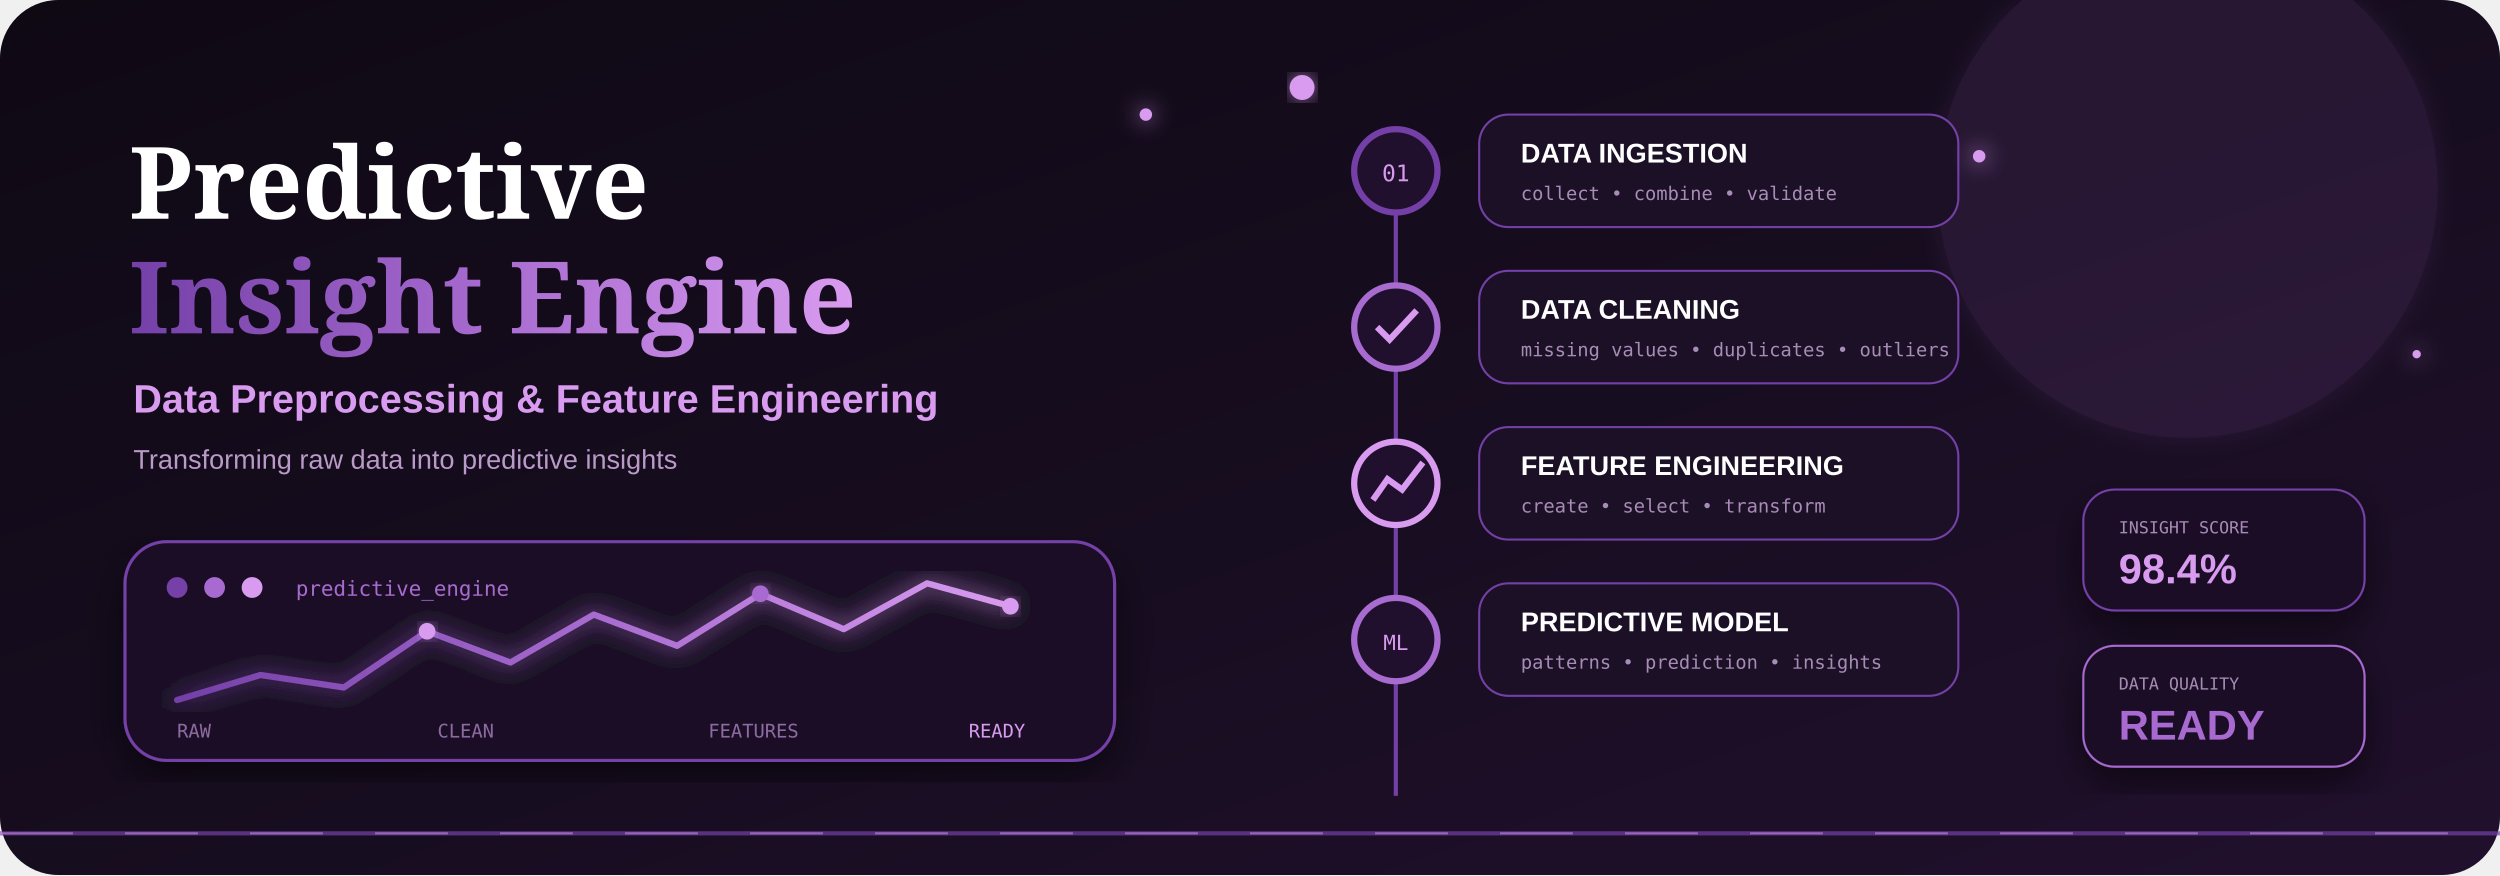
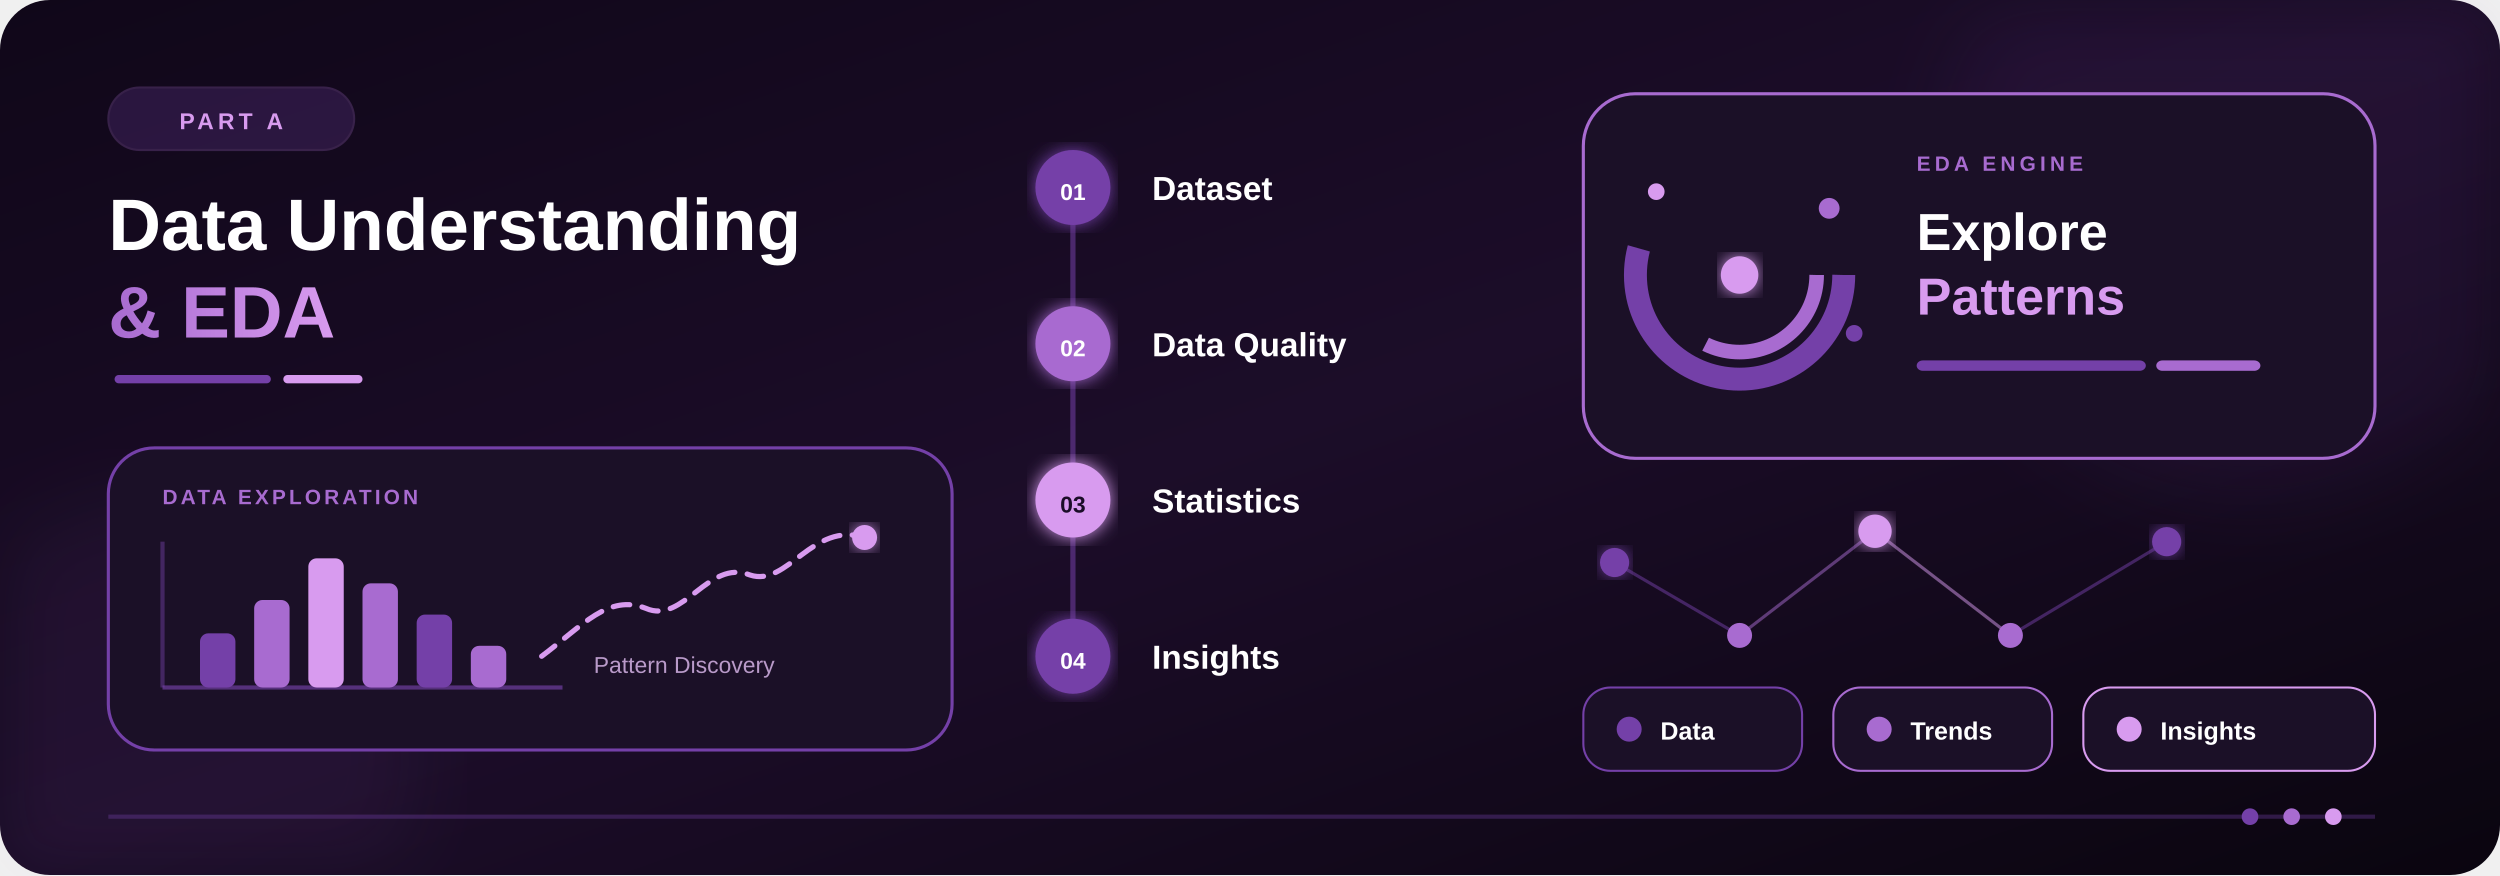
<svg xmlns="http://www.w3.org/2000/svg" width="1200" height="420" viewBox="0 0 1200 420">
  <defs>
-     <linearGradient id="purpleGradient" x1="0" x2="1">
-       <stop offset="0" stop-color="#7440A8" />
-       <stop offset="0.5" stop-color="#A86BD0" />
-       <stop offset="1" stop-color="#D89BEF" />
+     <linearGradient id="bg" x1="0" y1="0" x2="1" y2="1">
+       <stop offset="0%" stop-color="#100719" />
+       <stop offset="50%" stop-color="#1C0D29" />
+       <stop offset="100%" stop-color="#0A050F" />
    </linearGradient>
-     <linearGradient id="background" x1="0" y1="0" x2="1" y2="1">
-       <stop offset="0" stop-color="#0F0914" />
-       <stop offset="0.55" stop-color="#170D20" />
-       <stop offset="1" stop-color="#21102D" />
+     <linearGradient id="purple" x1="0" y1="0" x2="1" y2="0">
+       <stop offset="0%" stop-color="#7440A8" />
+       <stop offset="100%" stop-color="#A86BD0" />
+     </linearGradient>
+     <linearGradient id="lightPurple" x1="0" y1="0" x2="1" y2="0">
+       <stop offset="0%" stop-color="#A86BD0" />
+       <stop offset="100%" stop-color="#D89BEF" />
    </linearGradient>
    <filter id="glow">
-       <feGaussianBlur stdDeviation="5" result="blur" />
+       <feGaussianBlur stdDeviation="4" result="blur" />
      <feMerge>
        <feMergeNode in="blur" />
        <feMergeNode in="SourceGraphic" />
      </feMerge>
    </filter>
-     <filter id="shadow">
-       <feDropShadow dx="0" dy="8" stdDeviation="10" flood-color="#000000" flood-opacity=".55" />
+     <filter id="bigGlow">
+       <feGaussianBlur stdDeviation="18" />
    </filter>
+     <style>
+ 
+     .appear {
+       animation: appear 1.1s ease-out forwards;
+     }
+ 
+     .float {
+       animation: floating 4s ease-in-out infinite;
+     }
+ 
+     .float2 {
+       animation: floating2 5s ease-in-out infinite;
+     }
+ 
+     .pulse {
+       animation: pulse 3s ease-in-out infinite;
+     }
+ 
+     .dataPulse {
+       animation: dataPulse 2.8s ease-in-out infinite;
+     }
+ 
+     .dash {
+       animation: dash 5s linear infinite;
+     }
+ 
+     @keyframes appear {
+       from {
+         opacity:0;
+         transform:translateY(12px);
+       }
+       to {
+         opacity:1;
+         transform:translateY(0);
+       }
+     }
+ 
+     @keyframes floating {
+       0%,100% {
+         transform:translateY(0);
+       }
+       50% {
+         transform:translateY(-6px);
+       }
+     }
+ 
+     @keyframes floating2 {
+       0%,100% {
+         transform:translateY(0);
+       }
+       50% {
+         transform:translateY(5px);
+       }
+     }
+ 
+     @keyframes pulse {
+       0%,100% {
+         opacity:.55;
+       }
+       50% {
+         opacity:1;
+       }
+     }
+ 
+     @keyframes dataPulse {
+       0%,100% {
+         transform:scale(1);
+         opacity:.7;
+       }
+       50% {
+         transform:scale(1.18);
+         opacity:1;
+       }
+     }
+ 
+     @keyframes dash {
+       to {
+         stroke-dashoffset:-120;
+       }
+     }
+ 
+   </style>
  </defs>
-   <rect width="1200" height="420" rx="28" fill="url(#background)" />
-   <circle cx="1050" cy="90" r="120" fill="#A86BD0" opacity=".12" filter="url(#glow)">
-     <animate attributeName="r" values="90;125;90" dur="5s" repeatCount="indefinite" />
+   <rect width="1200" height="420" rx="24" fill="url(#bg)" />
+   <circle cx="1080" cy="90" r="150" fill="#7440A8" opacity=".09" filter="url(#bigGlow)">
+     <animate attributeName="opacity" values=".05;.13;.05" dur="6s" repeatCount="indefinite" />
  </circle>
-   <text x="62" y="105" font-family="Georgia, serif" font-size="48" font-weight="700" fill="#FFFFFF">
-   Predictive
- </text>
-   <text x="62" y="160" font-family="Georgia, serif" font-size="48" font-weight="700" fill="url(#purpleGradient)">
-   Insight Engine
- </text>
-   <text x="64" y="198" font-family="Arial, sans-serif" font-size="19" font-weight="700" fill="#D89BEF">
-   Data Preprocessing &amp; Feature Engineering
- </text>
-   <text x="64" y="225" font-family="Arial, sans-serif" font-size="13" fill="#B99AC8">
-   Transforming raw data into predictive insights
- </text>
-   <g transform="translate(60 260)" filter="url(#shadow)">
-     <rect width="475" height="105" rx="20" fill="#1B1025" stroke="#7440A8" stroke-width="1.5" />
-     <circle cx="25" cy="22" r="5" fill="#7440A8" />
-     <circle cx="43" cy="22" r="5" fill="#A86BD0" />
-     <circle cx="61" cy="22" r="5" fill="#D89BEF" />
-     <text x="82" y="26" font-family="monospace" font-size="10" fill="#A86BD0">
-     predictive_engine
-   </text>
-     <polyline points="       25,76       65,64       105,70       145,43       185,58       225,35       265,50       305,25       345,42       385,20       425,31" fill="none" stroke="url(#purpleGradient)" stroke-width="3" stroke-linecap="round" stroke-linejoin="round" filter="url(#glow)">
-       <animate attributeName="stroke-dasharray" values="0,500;500,0;0,500" dur="5s" repeatCount="indefinite" />
-     </polyline>
-     <circle cx="145" cy="43" r="4" fill="#D89BEF" filter="url(#glow)" />
-     <circle cx="305" cy="25" r="4" fill="#A86BD0" filter="url(#glow)" />
-     <circle cx="425" cy="31" r="4" fill="#D89BEF" filter="url(#glow)" />
-     <text x="25" y="94" font-family="monospace" font-size="9" fill="#8D6BA2">
-     RAW
-   </text>
-     <text x="150" y="94" font-family="monospace" font-size="9" fill="#8D6BA2">
-     CLEAN
-   </text>
-     <text x="280" y="94" font-family="monospace" font-size="9" fill="#8D6BA2">
-     FEATURES
-   </text>
-     <text x="405" y="94" font-family="monospace" font-size="9" fill="#D89BEF">
-     READY
-   </text>
-   </g>
-   <g transform="translate(625 42)">
-     <path d="M45 25V340" stroke="#7440A8" stroke-width="2" />
-     <circle r="6" fill="#D89BEF" filter="url(#glow)">
-       <animateMotion dur="4s" repeatCount="indefinite" path="M45 25V340" />
-     </circle>
-     <g transform="translate(0 20)">
-       <circle cx="45" cy="20" r="20" fill="#21102D" stroke="#7440A8" stroke-width="3" />
-       <text x="45" y="25" text-anchor="middle" font-family="monospace" font-size="11" fill="#D89BEF">
-       01
-     </text>
-       <rect x="85" y="-7" width="230" height="54" rx="14" fill="#1B1025" stroke="#7440A8" />
-       <text x="105" y="16" font-family="Arial" font-size="13" font-weight="700" fill="#FFFFFF">
-       DATA INGESTION
-     </text>
-       <text x="105" y="34" font-family="monospace" font-size="9" fill="#A88BB7">
-       collect • combine • validate
-     </text>
-     </g>
-     <g transform="translate(0 95)">
-       <circle cx="45" cy="20" r="20" fill="#21102D" stroke="#A86BD0" stroke-width="3" />
-       <path d="M36 20L42 26L55 12" fill="none" stroke="#D89BEF" stroke-width="3" />
-       <rect x="85" y="-7" width="230" height="54" rx="14" fill="#1B1025" stroke="#7440A8" />
-       <text x="105" y="16" font-family="Arial" font-size="13" font-weight="700" fill="#FFFFFF">
-       DATA CLEANING
-     </text>
-       <text x="105" y="34" font-family="monospace" font-size="9" fill="#A88BB7">
-       missing values • duplicates • outliers
-     </text>
-     </g>
-     <g transform="translate(0 170)">
-       <circle cx="45" cy="20" r="20" fill="#21102D" stroke="#D89BEF" stroke-width="3" />
-       <polyline points="34,28 41,18 48,23 58,10" fill="none" stroke="#D89BEF" stroke-width="3" />
-       <rect x="85" y="-7" width="230" height="54" rx="14" fill="#1B1025" stroke="#7440A8" />
-       <text x="105" y="16" font-family="Arial" font-size="13" font-weight="700" fill="#FFFFFF">
-       FEATURE ENGINEERING
-     </text>
-       <text x="105" y="34" font-family="monospace" font-size="9" fill="#A88BB7">
-       create • select • transform
-     </text>
-     </g>
-     <g transform="translate(0 245)">
-       <circle cx="45" cy="20" r="20" fill="#21102D" stroke="#A86BD0" stroke-width="3" />
-       <text x="45" y="25" text-anchor="middle" font-family="monospace" font-size="10" fill="#D89BEF">
-       ML
-     </text>
-       <rect x="85" y="-7" width="230" height="54" rx="14" fill="#1B1025" stroke="#7440A8" />
-       <text x="105" y="16" font-family="Arial" font-size="13" font-weight="700" fill="#FFFFFF">
-       PREDICTIVE MODEL
-     </text>
-       <text x="105" y="34" font-family="monospace" font-size="9" fill="#A88BB7">
-       patterns • prediction • insights
-     </text>
-     </g>
-   </g>
-   <g filter="url(#shadow)">
-     <g transform="translate(1000 235)">
-       <rect width="135" height="58" rx="15" fill="#1B1025" stroke="#7440A8" />
-       <text x="17" y="21" font-family="monospace" font-size="8" fill="#A88BB7">
-       INSIGHT SCORE
-     </text>
-       <text x="17" y="45" font-family="Arial" font-size="20" font-weight="800" fill="#D89BEF">
-       98.4%
-     </text>
-     </g>
-     <g transform="translate(1000 310)">
-       <rect width="135" height="58" rx="15" fill="#1B1025" stroke="#A86BD0" />
-       <text x="17" y="21" font-family="monospace" font-size="8" fill="#A88BB7">
-       DATA QUALITY
-     </text>
-       <text x="17" y="45" font-family="Arial" font-size="20" font-weight="800" fill="#A86BD0">
-       READY
-     </text>
-     </g>
-   </g>
-   <g fill="#D89BEF" filter="url(#glow)">
-     <circle cx="550" cy="55" r="3">
-       <animate attributeName="cy" values="55;38;55" dur="2.5s" repeatCount="indefinite" />
-     </circle>
-     <circle cx="950" cy="75" r="3">
-       <animate attributeName="cy" values="75;58;75" dur="2.2s" repeatCount="indefinite" />
-     </circle>
-     <circle cx="1160" cy="170" r="2">
-       <animate attributeName="opacity" values=".2;1;.2" dur="1.7s" repeatCount="indefinite" />
-     </circle>
-   </g>
-   <path d="M0 400H1200" stroke="#7440A8" stroke-width="2" opacity=".7" />
-   <path d="M0 400H1200" stroke="#D89BEF" stroke-width="1" stroke-dasharray="35 25" opacity=".5">
-     <animate attributeName="stroke-dashoffset" values="0;-60" dur="1.2s" repeatCount="indefinite" />
-   </path>
+   <circle cx="80" cy="360" r="120" fill="#A86BD0" opacity=".06" filter="url(#bigGlow)" />
+   <g class="appear">
+     <rect x="52" y="42" width="118" height="30" rx="15" fill="#7440A8" opacity=".25" stroke="#A86BD0" />
+     <text x="111" y="62" text-anchor="middle" font-family="Arial, sans-serif" font-size="11" font-weight="700" letter-spacing="2" fill="#D89BEF">
+     PART A
+   </text>
+     <text x="52" y="120" font-family="Arial, sans-serif" font-size="35" font-weight="800" fill="#FFFFFF">
+     Data Understanding
+   </text>
+     <text x="52" y="162" font-family="Arial, sans-serif" font-size="35" font-weight="800" fill="url(#lightPurple)">
+     &amp; EDA
+   </text>
+     <rect x="55" y="180" width="75" height="4" rx="2" fill="#7440A8" />
+     <rect x="136" y="180" width="38" height="4" rx="2" fill="#D89BEF" />
+   </g>
+   <g class="float">
+     <rect x="52" y="215" width="405" height="145" rx="22" fill="#1B1027" stroke="#7440A8" stroke-width="1.5" />
+     <text x="78" y="242" font-family="Arial" font-size="10" font-weight="700" letter-spacing="1.5" fill="#A86BD0">
+     DATA EXPLORATION
+   </text>
+     <line x1="78" y1="330" x2="270" y2="330" stroke="#7440A8" stroke-width="2" opacity=".65" />
+     <line x1="78" y1="260" x2="78" y2="330" stroke="#7440A8" stroke-width="2" opacity=".45" />
+     <rect x="96" y="304" width="17" height="26" rx="4" fill="#7440A8" />
+     <rect x="122" y="288" width="17" height="42" rx="4" fill="#A86BD0" />
+     <rect x="148" y="268" width="17" height="62" rx="4" fill="#D89BEF" />
+     <rect x="174" y="280" width="17" height="50" rx="4" fill="#A86BD0" />
+     <rect x="200" y="295" width="17" height="35" rx="4" fill="#7440A8" />
+     <rect x="226" y="310" width="17" height="20" rx="4" fill="#A86BD0" />
+     <path d="M260 315            C280 300 292 285 310 292            C328 300 340 268 360 276            C378 282 390 250 415 258" fill="none" stroke="#D89BEF" stroke-width="2.5" stroke-linecap="round" stroke-dasharray="8 6" class="dash" />
+     <circle cx="415" cy="258" r="6" fill="#D89BEF" filter="url(#glow)" class="dataPulse" />
+     <text x="285" y="323" font-family="Arial" font-size="11" fill="#B99AC9">
+     Pattern Discovery
+   </text>
+   </g>
+   <line x1="515" y1="88" x2="515" y2="330" stroke="#7440A8" stroke-width="2.5" opacity=".55" />
+   <g class="appear">
+     <circle cx="515" cy="90" r="18" fill="#7440A8" filter="url(#glow)" />
+     <text x="515" y="96" text-anchor="middle" font-family="Arial" font-size="11" font-weight="700" fill="#FFFFFF">
+     01
+   </text>
+     <text x="553" y="96" font-family="Arial" font-size="16" font-weight="700" fill="#FFFFFF">
+     Dataset
+   </text>
+   </g>
+   <g class="appear">
+     <circle cx="515" cy="165" r="18" fill="#A86BD0" filter="url(#glow)" />
+     <text x="515" y="171" text-anchor="middle" font-family="Arial" font-size="11" font-weight="700" fill="#FFFFFF">
+     02
+   </text>
+     <text x="553" y="171" font-family="Arial" font-size="16" font-weight="700" fill="#FFFFFF">
+     Data Quality
+   </text>
+   </g>
+   <g class="appear">
+     <circle cx="515" cy="240" r="18" fill="#D89BEF" filter="url(#glow)" />
+     <text x="515" y="246" text-anchor="middle" font-family="Arial" font-size="11" font-weight="700" fill="#1B0D28">
+     03
+   </text>
+     <text x="553" y="246" font-family="Arial" font-size="16" font-weight="700" fill="#FFFFFF">
+     Statistics
+   </text>
+   </g>
+   <g class="appear">
+     <circle cx="515" cy="315" r="18" fill="#7440A8" filter="url(#glow)" />
+     <text x="515" y="321" text-anchor="middle" font-family="Arial" font-size="11" font-weight="700" fill="#FFFFFF">
+     04
+   </text>
+     <text x="553" y="321" font-family="Arial" font-size="16" font-weight="700" fill="#FFFFFF">
+     Insights
+   </text>
+   </g>
+   <g class="float2">
+     <rect x="760" y="45" width="380" height="175" rx="25" fill="#1B1027" stroke="#A86BD0" stroke-width="1.5" />
+     <circle cx="835" cy="132" r="50" fill="none" stroke="#7440A8" stroke-width="11" stroke-dasharray="170 145" />
+     <circle cx="835" cy="132" r="37" fill="none" stroke="#A86BD0" stroke-width="7" stroke-dasharray="75 160" class="dash" />
+     <circle cx="835" cy="132" r="9" fill="#D89BEF" filter="url(#glow)" class="pulse" />
+     <circle cx="795" cy="92" r="4" fill="#D89BEF" class="pulse" />
+     <circle cx="878" cy="100" r="5" fill="#A86BD0" />
+     <circle cx="890" cy="160" r="4" fill="#7440A8" class="pulse" />
+     <text x="920" y="82" font-family="Arial" font-size="10" font-weight="700" letter-spacing="2" fill="#A86BD0">
+     EDA ENGINE
+   </text>
+     <text x="920" y="120" font-family="Arial" font-size="25" font-weight="800" fill="#FFFFFF">
+     Explore
+   </text>
+     <text x="920" y="151" font-family="Arial" font-size="25" font-weight="800" fill="#D89BEF">
+     Patterns
+   </text>
+     <rect x="920" y="173" width="110" height="5" rx="3" fill="#7440A8" />
+     <rect x="1035" y="173" width="50" height="5" rx="3" fill="#A86BD0" />
+   </g>
+   <g class="dataMove">
+     <line x1="775" y1="270" x2="835" y2="305" stroke="#7440A8" stroke-width="1.5" opacity=".5" />
+     <line x1="835" y1="305" x2="900" y2="255" stroke="#A86BD0" stroke-width="1.5" opacity=".5" />
+     <line x1="900" y1="255" x2="965" y2="305" stroke="#D89BEF" stroke-width="1.5" opacity=".5" />
+     <line x1="965" y1="305" x2="1040" y2="260" stroke="#7440A8" stroke-width="1.5" opacity=".5" />
+     <circle cx="775" cy="270" r="7" fill="#7440A8" filter="url(#glow)" />
+     <circle cx="835" cy="305" r="6" fill="#A86BD0" class="pulse" />
+     <circle cx="900" cy="255" r="8" fill="#D89BEF" filter="url(#glow)" class="dataPulse" />
+     <circle cx="965" cy="305" r="6" fill="#A86BD0" />
+     <circle cx="1040" cy="260" r="7" fill="#7440A8" filter="url(#glow)" />
+   </g>
+   <g class="float">
+     <rect x="760" y="330" width="105" height="40" rx="13" fill="#1B1027" stroke="#7440A8" />
+     <circle cx="782" cy="350" r="6" fill="#7440A8" />
+     <text x="797" y="355" font-family="Arial" font-size="12" font-weight="700" fill="#FFFFFF">
+     Data
+   </text>
+     <rect x="880" y="330" width="105" height="40" rx="13" fill="#1B1027" stroke="#A86BD0" />
+     <circle cx="902" cy="350" r="6" fill="#A86BD0" />
+     <text x="917" y="355" font-family="Arial" font-size="12" font-weight="700" fill="#FFFFFF">
+     Trends
+   </text>
+     <rect x="1000" y="330" width="140" height="40" rx="13" fill="#1B1027" stroke="#D89BEF" />
+     <circle cx="1022" cy="350" r="6" fill="#D89BEF" />
+     <text x="1037" y="355" font-family="Arial" font-size="12" font-weight="700" fill="#FFFFFF">
+     Insights
+   </text>
+   </g>
+   <line x1="52" y1="392" x2="1140" y2="392" stroke="#7440A8" stroke-width="2" opacity=".35" />
+   <circle cx="1080" cy="392" r="4" fill="#7440A8" class="pulse" />
+   <circle cx="1100" cy="392" r="4" fill="#A86BD0" class="pulse" />
+   <circle cx="1120" cy="392" r="4" fill="#D89BEF" class="pulse" />
</svg>
